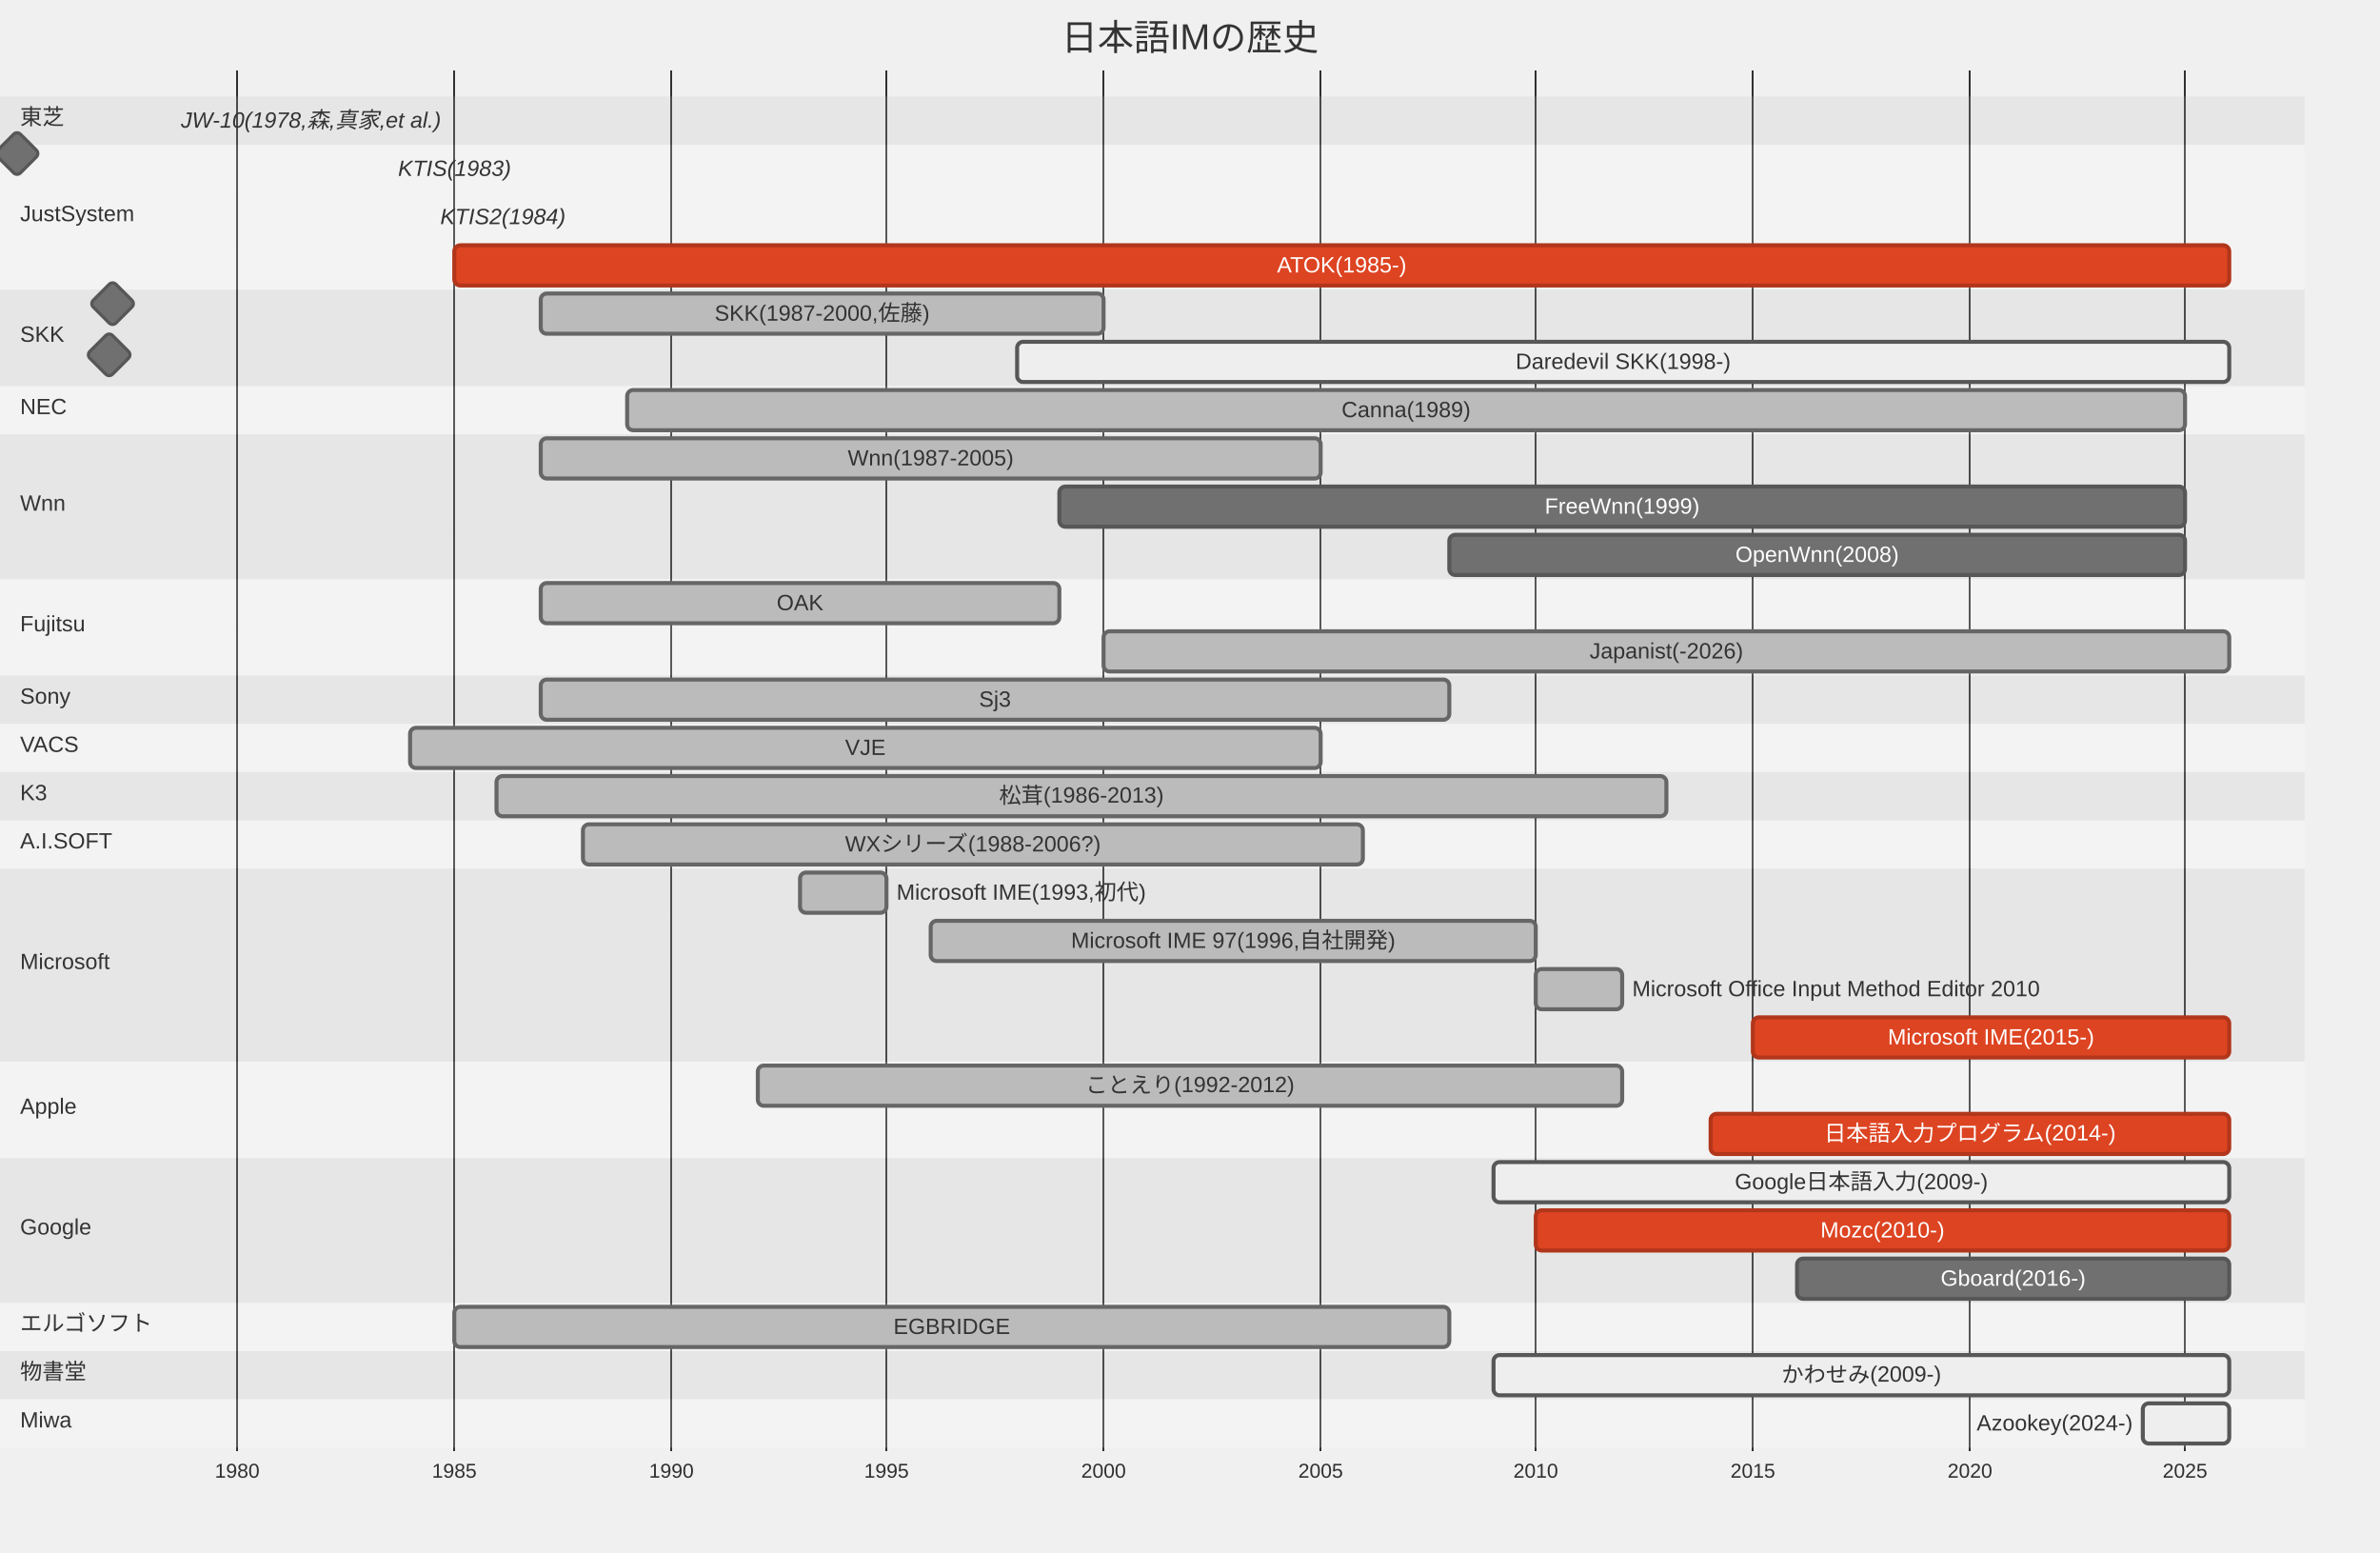
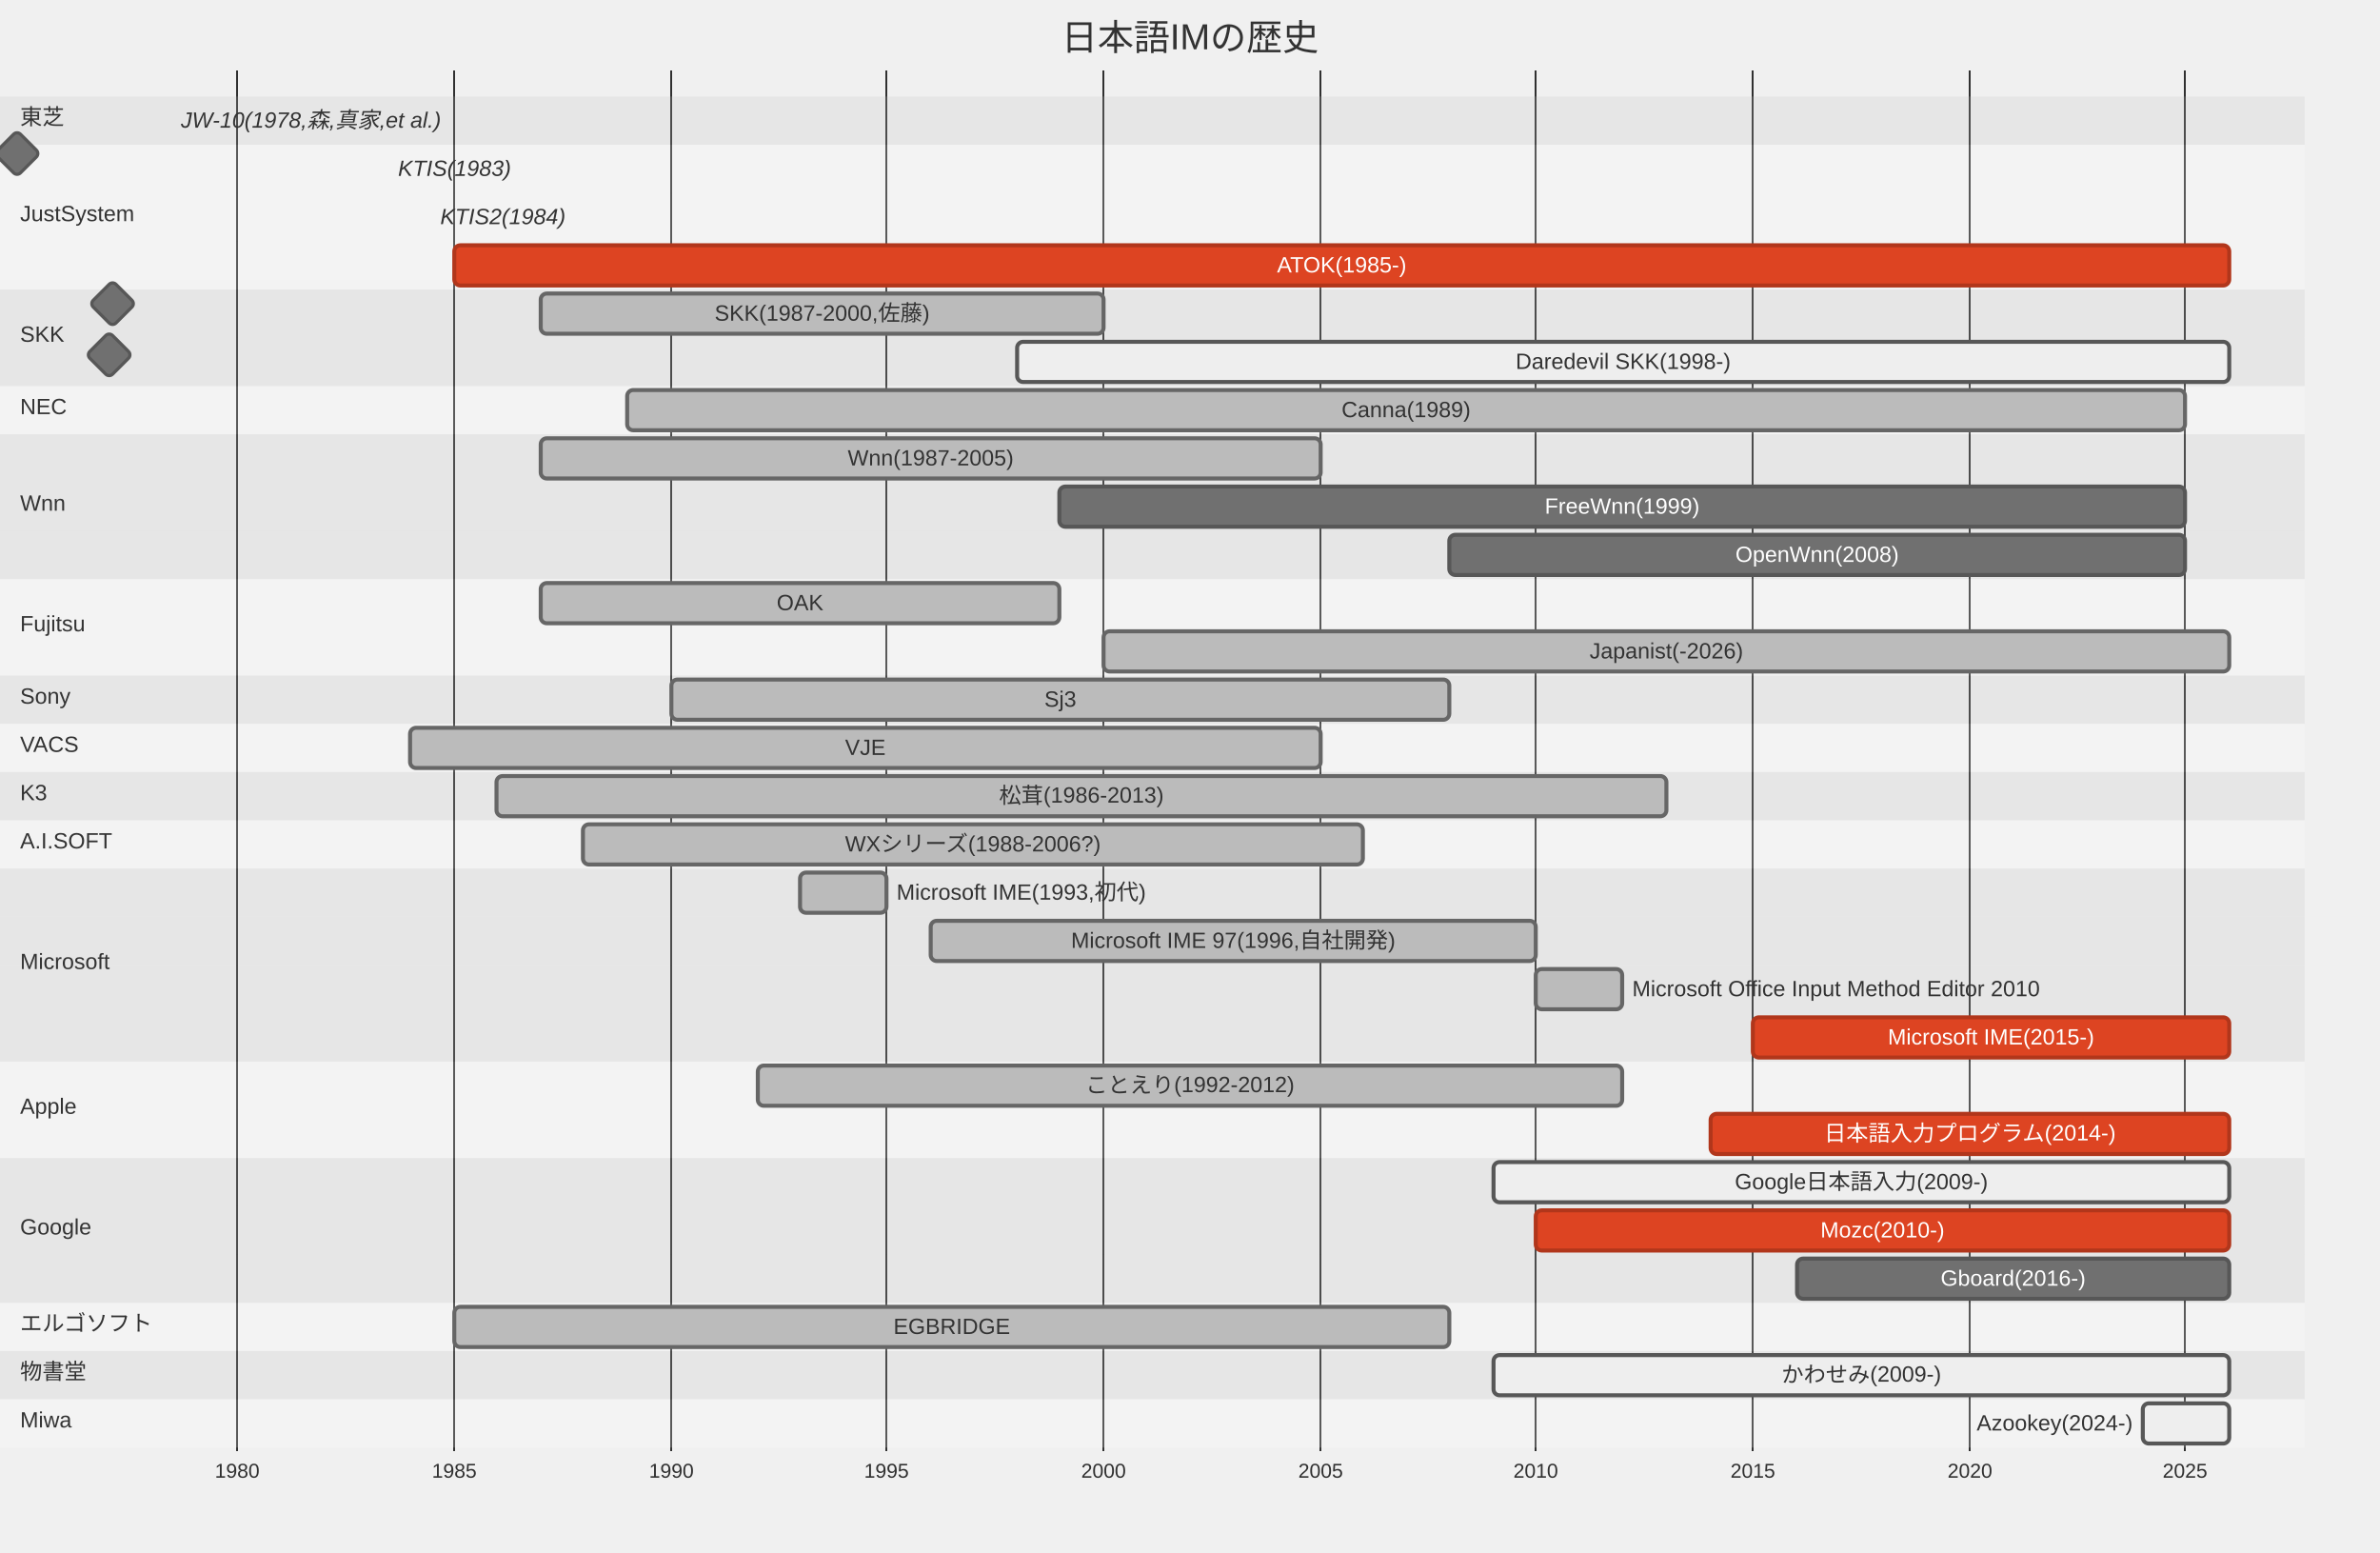
<svg xmlns="http://www.w3.org/2000/svg" aria-roledescription="gantt" role="graphics-document document" style="max-width: 1184px; background-color: white;" viewBox="0 0 1184 772" width="100%" id="my-svg">
  <style>#my-svg{font-family:"trebuchet ms",verdana,arial,sans-serif;font-size:16px;fill:#000000;}#my-svg .error-icon{fill:#552222;}#my-svg .error-text{fill:#552222;stroke:#552222;}#my-svg .edge-thickness-normal{stroke-width:2px;}#my-svg .edge-thickness-thick{stroke-width:3.5px;}#my-svg .edge-pattern-solid{stroke-dasharray:0;}#my-svg .edge-pattern-dashed{stroke-dasharray:3;}#my-svg .edge-pattern-dotted{stroke-dasharray:2;}#my-svg .marker{fill:#666;stroke:#666;}#my-svg .marker.cross{stroke:#666;}#my-svg svg{font-family:"trebuchet ms",verdana,arial,sans-serif;font-size:16px;}#my-svg .mermaid-main-font{font-family:var(--mermaid-font-family, "trebuchet ms", verdana, arial, sans-serif);}#my-svg .exclude-range{fill:#eeeeee;}#my-svg .section{stroke:none;opacity:0.2;}#my-svg .section0{fill:hsl(0, 0%, 73.922%);}#my-svg .section2{fill:hsl(0, 0%, 73.922%);}#my-svg .section1,#my-svg .section3{fill:white;opacity:0.2;}#my-svg .sectionTitle0{fill:#333;}#my-svg .sectionTitle1{fill:#333;}#my-svg .sectionTitle2{fill:#333;}#my-svg .sectionTitle3{fill:#333;}#my-svg .sectionTitle{text-anchor:start;font-family:var(--mermaid-font-family, "trebuchet ms", verdana, arial, sans-serif);}#my-svg .grid .tick{stroke:hsl(0, 0%, 90%);opacity:0.8;shape-rendering:crispEdges;}#my-svg .grid .tick text{font-family:"trebuchet ms",verdana,arial,sans-serif;fill:#000000;}#my-svg .grid path{stroke-width:0;}#my-svg .today{fill:none;stroke:#d42;stroke-width:2px;}#my-svg .task{stroke-width:2;}#my-svg .taskText{text-anchor:middle;font-family:var(--mermaid-font-family, "trebuchet ms", verdana, arial, sans-serif);}#my-svg .taskTextOutsideRight{fill:#333;text-anchor:start;font-family:var(--mermaid-font-family, "trebuchet ms", verdana, arial, sans-serif);}#my-svg .taskTextOutsideLeft{fill:#333;text-anchor:end;}#my-svg .task.clickable{cursor:pointer;}#my-svg .taskText.clickable{cursor:pointer;fill:#003163!important;font-weight:bold;}#my-svg .taskTextOutsideLeft.clickable{cursor:pointer;fill:#003163!important;font-weight:bold;}#my-svg .taskTextOutsideRight.clickable{cursor:pointer;fill:#003163!important;font-weight:bold;}#my-svg .taskText0,#my-svg .taskText1,#my-svg .taskText2,#my-svg .taskText3{fill:white;}#my-svg .task0,#my-svg .task1,#my-svg .task2,#my-svg .task3{fill:#707070;stroke:hsl(0, 0%, 33.922%);}#my-svg .taskTextOutside0,#my-svg .taskTextOutside2{fill:#333;}#my-svg .taskTextOutside1,#my-svg .taskTextOutside3{fill:#333;}#my-svg .active0,#my-svg .active1,#my-svg .active2,#my-svg .active3{fill:#eee;stroke:hsl(0, 0%, 33.922%);}#my-svg .activeText0,#my-svg .activeText1,#my-svg .activeText2,#my-svg .activeText3{fill:#333!important;}#my-svg .done0,#my-svg .done1,#my-svg .done2,#my-svg .done3{stroke:#666;fill:#bbb;stroke-width:2;}#my-svg .doneText0,#my-svg .doneText1,#my-svg .doneText2,#my-svg .doneText3{fill:#333!important;}#my-svg .crit0,#my-svg .crit1,#my-svg .crit2,#my-svg .crit3{stroke:hsl(10.909, 73.333%, 40%);fill:#d42;stroke-width:2;}#my-svg .activeCrit0,#my-svg .activeCrit1,#my-svg .activeCrit2,#my-svg .activeCrit3{stroke:hsl(10.909, 73.333%, 40%);fill:#eee;stroke-width:2;}#my-svg .doneCrit0,#my-svg .doneCrit1,#my-svg .doneCrit2,#my-svg .doneCrit3{stroke:hsl(10.909, 73.333%, 40%);fill:#bbb;stroke-width:2;cursor:pointer;shape-rendering:crispEdges;}#my-svg .milestone{transform:rotate(45deg) scale(0.8,0.8);}#my-svg .milestoneText{font-style:italic;}#my-svg .doneCritText0,#my-svg .doneCritText1,#my-svg .doneCritText2,#my-svg .doneCritText3{fill:#333!important;}#my-svg .activeCritText0,#my-svg .activeCritText1,#my-svg .activeCritText2,#my-svg .activeCritText3{fill:#333!important;}#my-svg .titleText{text-anchor:middle;font-size:18px;fill:#333;font-family:var(--mermaid-font-family, "trebuchet ms", verdana, arial, sans-serif);}#my-svg :root{--mermaid-font-family:"trebuchet ms",verdana,arial,sans-serif;}</style>
  <g />
  <g text-anchor="middle" font-family="sans-serif" font-size="10" fill="none" transform="translate(75, 722)" class="grid">
    <path d="M0,-687V0H1034V-687" stroke="currentColor" class="domain" />
    <g transform="translate(43,0)" opacity="1" class="tick">
      <line y2="-687" stroke="currentColor" />
      <text style="text-anchor: middle;" font-size="10" stroke="none" dy="1em" y="3" fill="#000">1980</text>
    </g>
    <g transform="translate(151,0)" opacity="1" class="tick">
      <line y2="-687" stroke="currentColor" />
      <text style="text-anchor: middle;" font-size="10" stroke="none" dy="1em" y="3" fill="#000">1985</text>
    </g>
    <g transform="translate(259,0)" opacity="1" class="tick">
      <line y2="-687" stroke="currentColor" />
      <text style="text-anchor: middle;" font-size="10" stroke="none" dy="1em" y="3" fill="#000">1990</text>
    </g>
    <g transform="translate(366,0)" opacity="1" class="tick">
      <line y2="-687" stroke="currentColor" />
      <text style="text-anchor: middle;" font-size="10" stroke="none" dy="1em" y="3" fill="#000">1995</text>
    </g>
    <g transform="translate(474,0)" opacity="1" class="tick">
      <line y2="-687" stroke="currentColor" />
      <text style="text-anchor: middle;" font-size="10" stroke="none" dy="1em" y="3" fill="#000">2000</text>
    </g>
    <g transform="translate(582,0)" opacity="1" class="tick">
      <line y2="-687" stroke="currentColor" />
      <text style="text-anchor: middle;" font-size="10" stroke="none" dy="1em" y="3" fill="#000">2005</text>
    </g>
    <g transform="translate(689,0)" opacity="1" class="tick">
      <line y2="-687" stroke="currentColor" />
      <text style="text-anchor: middle;" font-size="10" stroke="none" dy="1em" y="3" fill="#000">2010</text>
    </g>
    <g transform="translate(797,0)" opacity="1" class="tick">
      <line y2="-687" stroke="currentColor" />
      <text style="text-anchor: middle;" font-size="10" stroke="none" dy="1em" y="3" fill="#000">2015</text>
    </g>
    <g transform="translate(905,0)" opacity="1" class="tick">
      <line y2="-687" stroke="currentColor" />
      <text style="text-anchor: middle;" font-size="10" stroke="none" dy="1em" y="3" fill="#000">2020</text>
    </g>
    <g transform="translate(1012,0)" opacity="1" class="tick">
      <line y2="-687" stroke="currentColor" />
      <text style="text-anchor: middle;" font-size="10" stroke="none" dy="1em" y="3" fill="#000">2025</text>
    </g>
  </g>
  <g>
    <rect class="section section0" height="24" width="1146.5" y="48" x="0" />
    <rect class="section section1" height="24" width="1146.5" y="72" x="0" />
    <rect class="section section1" height="24" width="1146.5" y="96" x="0" />
    <rect class="section section3" height="24" width="1146.5" y="360" x="0" />
    <rect class="section section1" height="24" width="1146.5" y="120" x="0" />
    <rect class="section section1" height="24" width="1146.5" y="648" x="0" />
    <rect class="section section0" height="24" width="1146.5" y="384" x="0" />
    <rect class="section section2" height="24" width="1146.5" y="144" x="0" />
    <rect class="section section0" height="24" width="1146.5" y="216" x="0" />
    <rect class="section section1" height="24" width="1146.5" y="288" x="0" />
-     <rect class="section section2" height="24" width="1146.5" y="336" x="0" />
    <rect class="section section1" height="24" width="1146.5" y="408" x="0" />
    <rect class="section section3" height="24" width="1146.5" y="192" x="0" />
+     <rect class="section section2" height="24" width="1146.5" y="336" x="0" />
    <rect class="section section3" height="24" width="1146.5" y="528" x="0" />
    <rect class="section section2" height="24" width="1146.5" y="432" x="0" />
    <rect class="section section2" height="24" width="1146.5" y="456" x="0" />
    <rect class="section section2" height="24" width="1146.5" y="168" x="0" />
    <rect class="section section0" height="24" width="1146.5" y="240" x="0" />
    <rect class="section section1" height="24" width="1146.5" y="312" x="0" />
    <rect class="section section0" height="24" width="1146.5" y="264" x="0" />
    <rect class="section section0" height="24" width="1146.5" y="576" x="0" />
    <rect class="section section2" height="24" width="1146.5" y="672" x="0" />
    <rect class="section section2" height="24" width="1146.5" y="480" x="0" />
    <rect class="section section0" height="24" width="1146.5" y="600" x="0" />
    <rect class="section section3" height="24" width="1146.5" y="552" x="0" />
    <rect class="section section2" height="24" width="1146.5" y="504" x="0" />
    <rect class="section section0" height="24" width="1146.5" y="624" x="0" />
    <rect class="section section3" height="24" width="1146.5" y="696" x="0" />
  </g>
  <g>
    <rect class="task milestone  task0" transform-origin="75px 60px" height="20" width="20" y="50" x="65" ry="3" rx="3" id="task1" />
    <rect class="task milestone  task1" transform-origin="183px 84px" height="20" width="20" y="74" x="173" ry="3" rx="3" id="task2" />
    <rect class="task milestone  task1" transform-origin="204px 108px" height="20" width="20" y="98" x="194" ry="3" rx="3" id="task3" />
    <rect class="task done3" transform-origin="430.5px 372px" height="20" width="453" y="362" x="204" ry="3" rx="3" id="task14" />
    <rect class="task crit1" transform-origin="667.5px 132px" height="20" width="883" y="122" x="226" ry="3" rx="3" id="task4" />
    <rect class="task done1" transform-origin="473.5px 660px" height="20" width="495" y="650" x="226" ry="3" rx="3" id="task26" />
    <rect class="task done0" transform-origin="538px 396px" height="20" width="582" y="386" x="247" ry="3" rx="3" id="task15" />
    <rect class="task done2" transform-origin="409px 156px" height="20" width="280" y="146" x="269" ry="3" rx="3" id="task5" />
    <rect class="task done0" transform-origin="463px 228px" height="20" width="388" y="218" x="269" ry="3" rx="3" id="task8" />
    <rect class="task done1" transform-origin="398px 300px" height="20" width="258" y="290" x="269" ry="3" rx="3" id="task11" />
-     <rect class="task done2" transform-origin="495px 348px" height="20" width="452" y="338" x="269" ry="3" rx="3" id="task13" />
    <rect class="task done1" transform-origin="484px 420px" height="20" width="388" y="410" x="290" ry="3" rx="3" id="task16" />
    <rect class="task done3" transform-origin="699.5px 204px" height="20" width="775" y="194" x="312" ry="3" rx="3" id="task7" />
+     <rect class="task done2" transform-origin="527.5px 348px" height="20" width="387" y="338" x="334" ry="3" rx="3" id="task13" />
    <rect class="task done3" transform-origin="592px 540px" height="20" width="430" y="530" x="377" ry="3" rx="3" id="task21" />
    <rect class="task done2" transform-origin="419.5px 444px" height="20" width="43" y="434" x="398" ry="3" rx="3" id="task17" />
    <rect class="task done2" transform-origin="613.5px 468px" height="20" width="301" y="458" x="463" ry="3" rx="3" id="task18" />
    <rect class="task active2" transform-origin="807.5px 180px" height="20" width="603" y="170" x="506" ry="3" rx="3" id="task6" />
    <rect class="task task0" transform-origin="807px 252px" height="20" width="560" y="242" x="527" ry="3" rx="3" id="task9" />
    <rect class="task done1" transform-origin="829px 324px" height="20" width="560" y="314" x="549" ry="3" rx="3" id="task12" />
    <rect class="task task0" transform-origin="904px 276px" height="20" width="366" y="266" x="721" ry="3" rx="3" id="task10" />
    <rect class="task active0" transform-origin="926px 588px" height="20" width="366" y="578" x="743" ry="3" rx="3" id="task23" />
    <rect class="task active2" transform-origin="926px 684px" height="20" width="366" y="674" x="743" ry="3" rx="3" id="task27" />
    <rect class="task done2" transform-origin="785.5px 492px" height="20" width="43" y="482" x="764" ry="3" rx="3" id="task19" />
    <rect class="task crit0" transform-origin="936.5px 612px" height="20" width="345" y="602" x="764" ry="3" rx="3" id="task24" />
    <rect class="task crit3" transform-origin="980px 564px" height="20" width="258" y="554" x="851" ry="3" rx="3" id="task22" />
    <rect class="task crit2" transform-origin="990.5px 516px" height="20" width="237" y="506" x="872" ry="3" rx="3" id="task20" />
    <rect class="task task0" transform-origin="1001.5px 636px" height="20" width="215" y="626" x="894" ry="3" rx="3" id="task25" />
    <rect class="task active3" transform-origin="1087.5px 708px" height="20" width="43" y="698" x="1066" ry="3" rx="3" id="task28" />
    <text class="taskTextOutsideRight taskTextOutside0  milestoneText width-132.4453125" y="63.5" x="90" font-size="11" id="task1-text">JW-10(1978,森,真家,et al.)</text>
    <text class="taskTextOutsideRight taskTextOutside1  milestoneText width-52.2265625" y="87.5" x="198" font-size="11" id="task2-text">KTIS(1983)</text>
    <text class="taskTextOutsideRight taskTextOutside1  milestoneText width-57.9921875" y="111.5" x="219" font-size="11" id="task3-text">KTIS2(1984)</text>
    <text class="taskText taskText3  doneText3 width-17.6015625" y="375.5" x="430.5" font-size="11" id="task14-text">VJE</text>
    <text class="taskText taskText1  critText1 width-60.140625" y="135.5" x="667.5" font-size="11" id="task4-text">ATOK(1985-)</text>
    <text class="taskText taskText1  doneText1 width-49.1015625" y="663.5" x="473.5" font-size="11" id="task26-text">EGBRIDGE</text>
    <text class="taskText taskText0  doneText0 width-80.265625" y="399.5" x="538" font-size="11" id="task15-text">松茸(1986-2013)</text>
    <text class="taskText taskText2  doneText2 width-102.265625" y="159.5" x="409" font-size="11" id="task5-text">SKK(1987-2000,佐藤)</text>
    <text class="taskText taskText0  doneText0 width-79.6640625" y="231.5" x="463" font-size="11" id="task8-text">Wnn(1987-2005)</text>
    <text class="taskText taskText1  doneText1 width-20.234375" y="303.5" x="398" font-size="11" id="task11-text">OAK</text>
-     <text class="taskText taskText2  doneText2 width-15.09375" y="351.5" x="495" font-size="11" id="task13-text">Sj3</text>
    <text class="taskText taskText1  doneText1 width-120.59375" y="423.5" x="484" font-size="11" id="task16-text">WXシリーズ(1988-2006?)</text>
    <text class="taskText taskText3  doneText3 width-61.3125" y="207.5" x="699.5" font-size="11" id="task7-text">Canna(1989)</text>
+     <text class="taskText taskText2  doneText2 width-15.09375" y="351.5" x="527.5" font-size="11" id="task13-text">Sj3</text>
    <text class="taskText taskText3  doneText3 width-101.9375" y="543.5" x="592" font-size="11" id="task21-text">ことえり(1992-2012)</text>
    <text class="taskTextOutsideRight taskTextOutside2  doneText2 width-122.6171875" y="447.5" x="446" font-size="11" id="task17-text">Microsoft IME(1993,初代)</text>
    <text class="taskText taskText2  doneText2 width-159.46875" y="471.5" x="613.5" font-size="11" id="task18-text">Microsoft IME 97(1996,自社開発)</text>
    <text class="taskText taskText2 activeText2 width-103.1640625" y="183.5" x="807.5" font-size="11" id="task6-text">Daredevil SKK(1998-)</text>
    <text class="taskText taskText0  width-74.59375" y="255.5" x="807" font-size="11" id="task9-text">FreeWnn(1999)</text>
    <text class="taskText taskText1  doneText1 width-76.0859375" y="327.5" x="829" font-size="11" id="task12-text">Japanist(-2026)</text>
    <text class="taskText taskText0  width-78.1015625" y="279.5" x="904" font-size="11" id="task10-text">OpenWnn(2008)</text>
    <text class="taskText taskText0 activeText0 width-124.203125" y="591.5" x="926" font-size="11" id="task23-text">Google日本語入力(2009-)</text>
    <text class="taskText taskText2 activeText2 width-79.1953125" y="687.5" x="926" font-size="11" id="task27-text">かわせみ(2009-)</text>
    <text class="taskTextOutsideRight taskTextOutside2  doneText2 width-206.59375" y="495.5" x="812" font-size="11" id="task19-text">Microsoft Office Input Method Editor 2010</text>
    <text class="taskText taskText0  critText0 width-59.5703125" y="615.5" x="936.5" font-size="11" id="task24-text">Mozc(2010-)</text>
    <text class="taskText taskText3  critText3 width-144.6484375" y="567.5" x="980" font-size="11" id="task22-text">日本語入力プログラム(2014-)</text>
    <text class="taskText taskText2  critText2 width-100.6171875" y="519.5" x="990.5" font-size="11" id="task20-text">Microsoft IME(2015-)</text>
    <text class="taskText taskText0  width-70.8515625" y="639.5" x="1001.5" font-size="11" id="task25-text">Gboard(2016-)</text>
    <text class="taskTextOutsideLeft taskTextOutside3 activeText3" y="711.5" x="1061" font-size="11" id="task28-text">Azookey(2024-)</text>
  </g>
  <g>
    <text class="sectionTitle sectionTitle0" font-size="11" y="62" x="10" dy="0em">
      <tspan x="10" alignment-baseline="central">東芝</tspan>
    </text>
    <text class="sectionTitle sectionTitle1" font-size="11" y="110" x="10" dy="0em">
      <tspan x="10" alignment-baseline="central">JustSystem</tspan>
    </text>
    <text class="sectionTitle sectionTitle2" font-size="11" y="170" x="10" dy="0em">
      <tspan x="10" alignment-baseline="central">SKK</tspan>
    </text>
    <text class="sectionTitle sectionTitle3" font-size="11" y="206" x="10" dy="0em">
      <tspan x="10" alignment-baseline="central">NEC</tspan>
    </text>
    <text class="sectionTitle sectionTitle0" font-size="11" y="254" x="10" dy="0em">
      <tspan x="10" alignment-baseline="central">Wnn</tspan>
    </text>
    <text class="sectionTitle sectionTitle1" font-size="11" y="314" x="10" dy="0em">
      <tspan x="10" alignment-baseline="central">Fujitsu</tspan>
    </text>
    <text class="sectionTitle sectionTitle2" font-size="11" y="350" x="10" dy="0em">
      <tspan x="10" alignment-baseline="central">Sony</tspan>
    </text>
    <text class="sectionTitle sectionTitle3" font-size="11" y="374" x="10" dy="0em">
      <tspan x="10" alignment-baseline="central">VACS</tspan>
    </text>
    <text class="sectionTitle sectionTitle0" font-size="11" y="398" x="10" dy="0em">
      <tspan x="10" alignment-baseline="central">K3</tspan>
    </text>
    <text class="sectionTitle sectionTitle1" font-size="11" y="422" x="10" dy="0em">
      <tspan x="10" alignment-baseline="central">A.I.SOFT</tspan>
    </text>
    <text class="sectionTitle sectionTitle2" font-size="11" y="482" x="10" dy="0em">
      <tspan x="10" alignment-baseline="central">Microsoft</tspan>
    </text>
    <text class="sectionTitle sectionTitle3" font-size="11" y="554" x="10" dy="0em">
      <tspan x="10" alignment-baseline="central">Apple</tspan>
    </text>
    <text class="sectionTitle sectionTitle0" font-size="11" y="614" x="10" dy="0em">
      <tspan x="10" alignment-baseline="central">Google</tspan>
    </text>
    <text class="sectionTitle sectionTitle1" font-size="11" y="662" x="10" dy="0em">
      <tspan x="10" alignment-baseline="central">エルゴソフト</tspan>
    </text>
    <text class="sectionTitle sectionTitle2" font-size="11" y="686" x="10" dy="0em">
      <tspan x="10" alignment-baseline="central">物書堂</tspan>
    </text>
    <text class="sectionTitle sectionTitle3" font-size="11" y="710" x="10" dy="0em">
      <tspan x="10" alignment-baseline="central">Miwa</tspan>
    </text>
  </g>
  <text class="titleText" y="25" x="592">日本語IMの歴史</text>
</svg>
